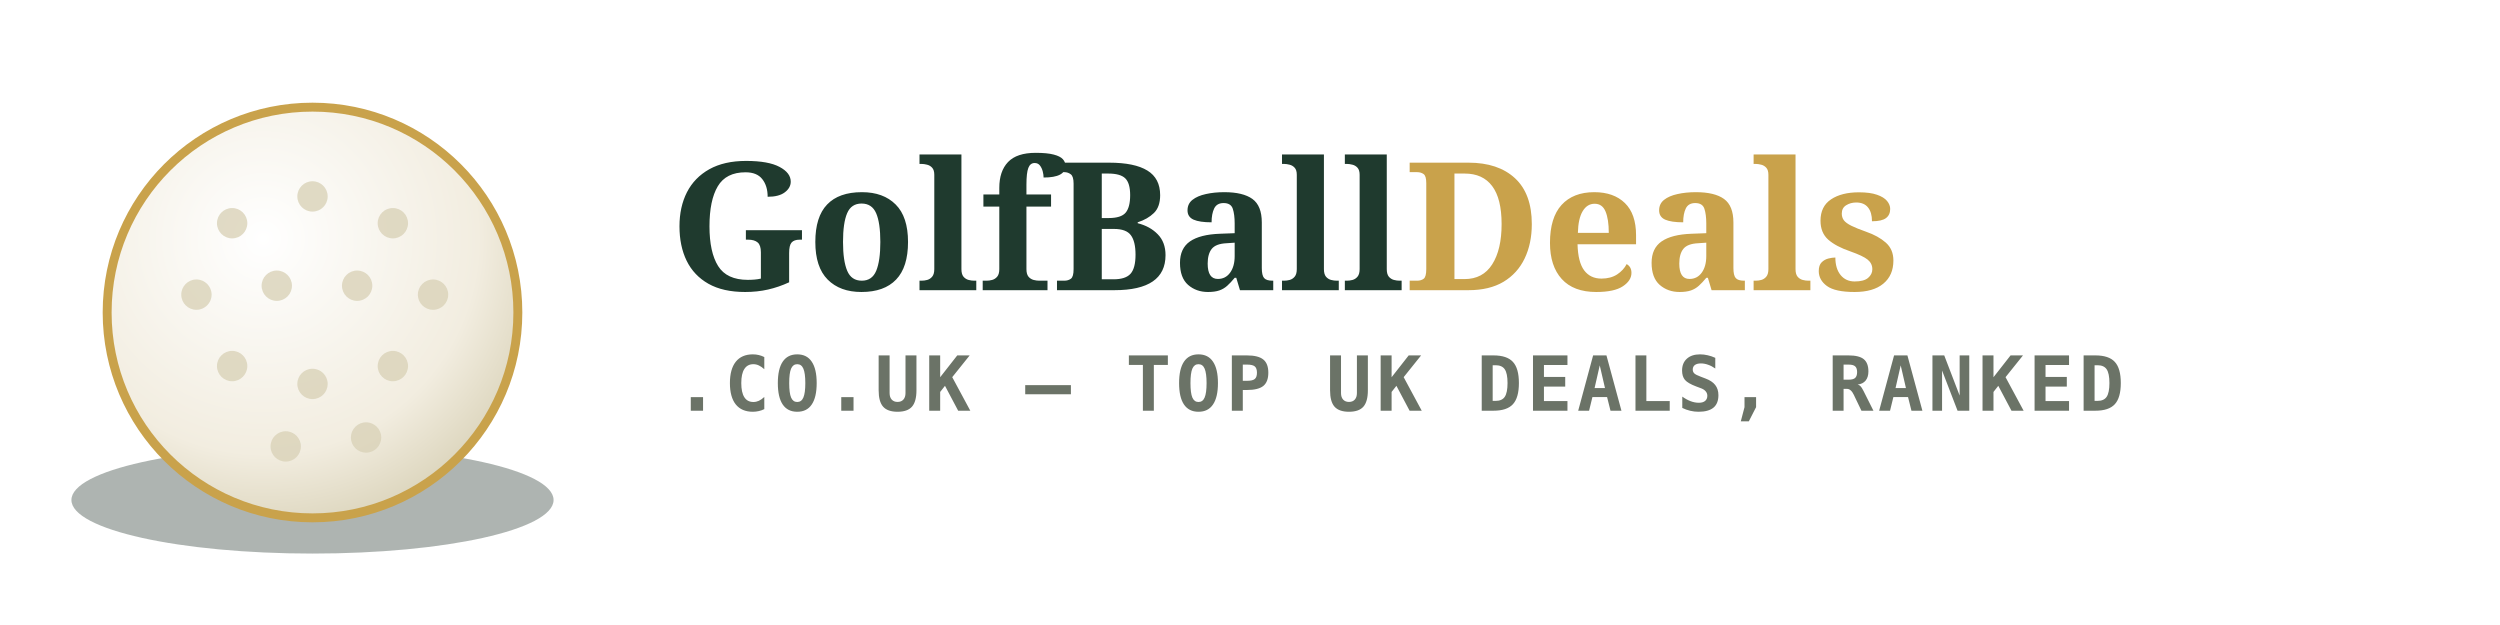
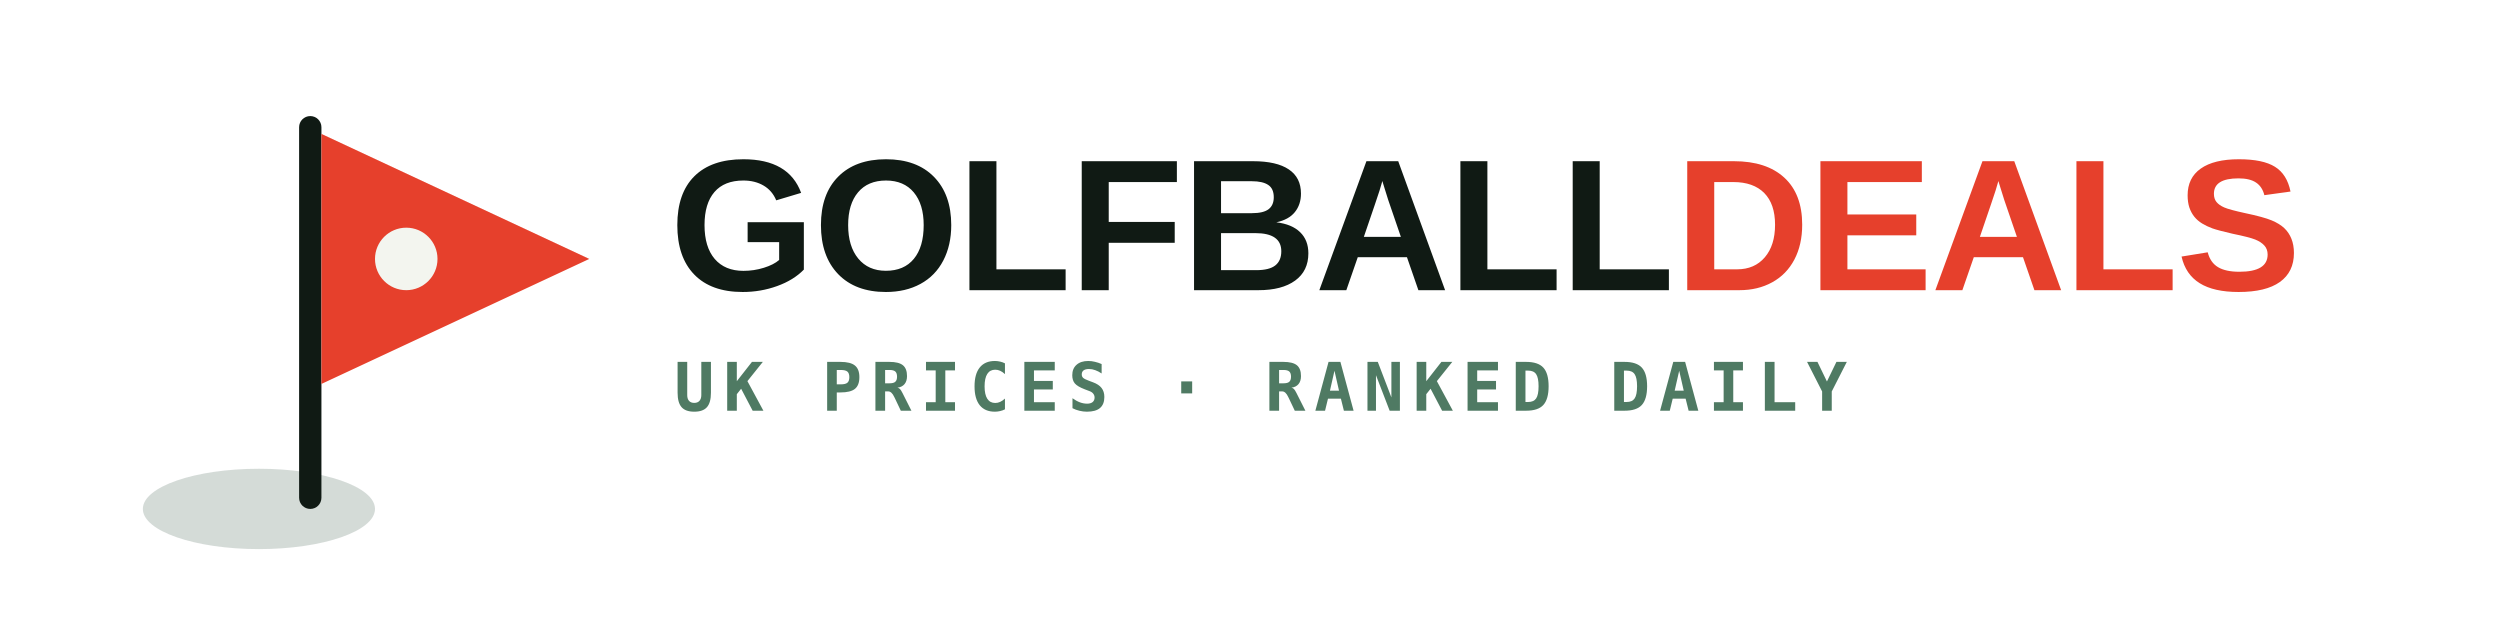
<svg xmlns="http://www.w3.org/2000/svg" viewBox="0 0 560 140" width="560" height="140">
-   <defs>
-     <radialGradient id="ballShade" cx="38%" cy="32%" r="75%">
-       <stop offset="0%" stop-color="#ffffff" />
-       <stop offset="70%" stop-color="#f2ede0" />
-       <stop offset="100%" stop-color="#d9d2b8" />
-     </radialGradient>
-   </defs>
-   <g transform="translate(70,70)">
-     <ellipse cx="0" cy="42" rx="54" ry="12" fill="#16281f" opacity=".35" />
-     <circle r="46" fill="url(#ballShade)" stroke="#c9a24b" stroke-width="2" />
-     <g fill="#d9d2b8" opacity=".8">
-       <circle cx="-18" cy="-20" r="3.4" />
-       <circle cx="0" cy="-26" r="3.4" />
-       <circle cx="18" cy="-20" r="3.4" />
-       <circle cx="-26" cy="-4" r="3.4" />
-       <circle cx="-8" cy="-6" r="3.4" />
-       <circle cx="10" cy="-6" r="3.4" />
-       <circle cx="27" cy="-4" r="3.4" />
-       <circle cx="-18" cy="12" r="3.4" />
-       <circle cx="0" cy="16" r="3.4" />
-       <circle cx="18" cy="12" r="3.4" />
-       <circle cx="-6" cy="30" r="3.4" />
-       <circle cx="12" cy="28" r="3.4" />
-     </g>
+   <g transform="translate(46,20)">
+     <ellipse cx="12" cy="94" rx="26" ry="9" fill="#123524" opacity=".18" />
+     <rect x="21" y="6" width="5" height="88" rx="2.5" fill="#101a14" />
+     <path d="M26 10 L86 38 L26 66 Z" fill="#e6402c" />
+     <circle cx="45" cy="38" r="7" fill="#f3f5ef" />
  </g>
-   <text x="150" y="65" font-family="Fraunces, Georgia, serif" font-weight="700" font-size="40" fill="#1f3a2e">GolfBall<tspan fill="#c9a24b">Deals</tspan>
+   <text x="150" y="65" font-family="'Big Shoulders Display', Arial Narrow, Arial, sans-serif" font-weight="800" font-size="42" letter-spacing="-.5" fill="#101a14">GOLFBALL<tspan fill="#e6402c">DEALS</tspan>
  </text>
-   <text x="151" y="92" font-family="'IBM Plex Mono', monospace" font-weight="600" font-size="17" fill="#6b7367" letter-spacing="1">.CO.UK — TOP UK DEALS, RANKED</text>
+   <text x="151" y="92" font-family="'IBM Plex Mono', monospace" font-weight="600" font-size="15" fill="#4f7a63" letter-spacing="2">UK PRICES · RANKED DAILY</text>
</svg>
